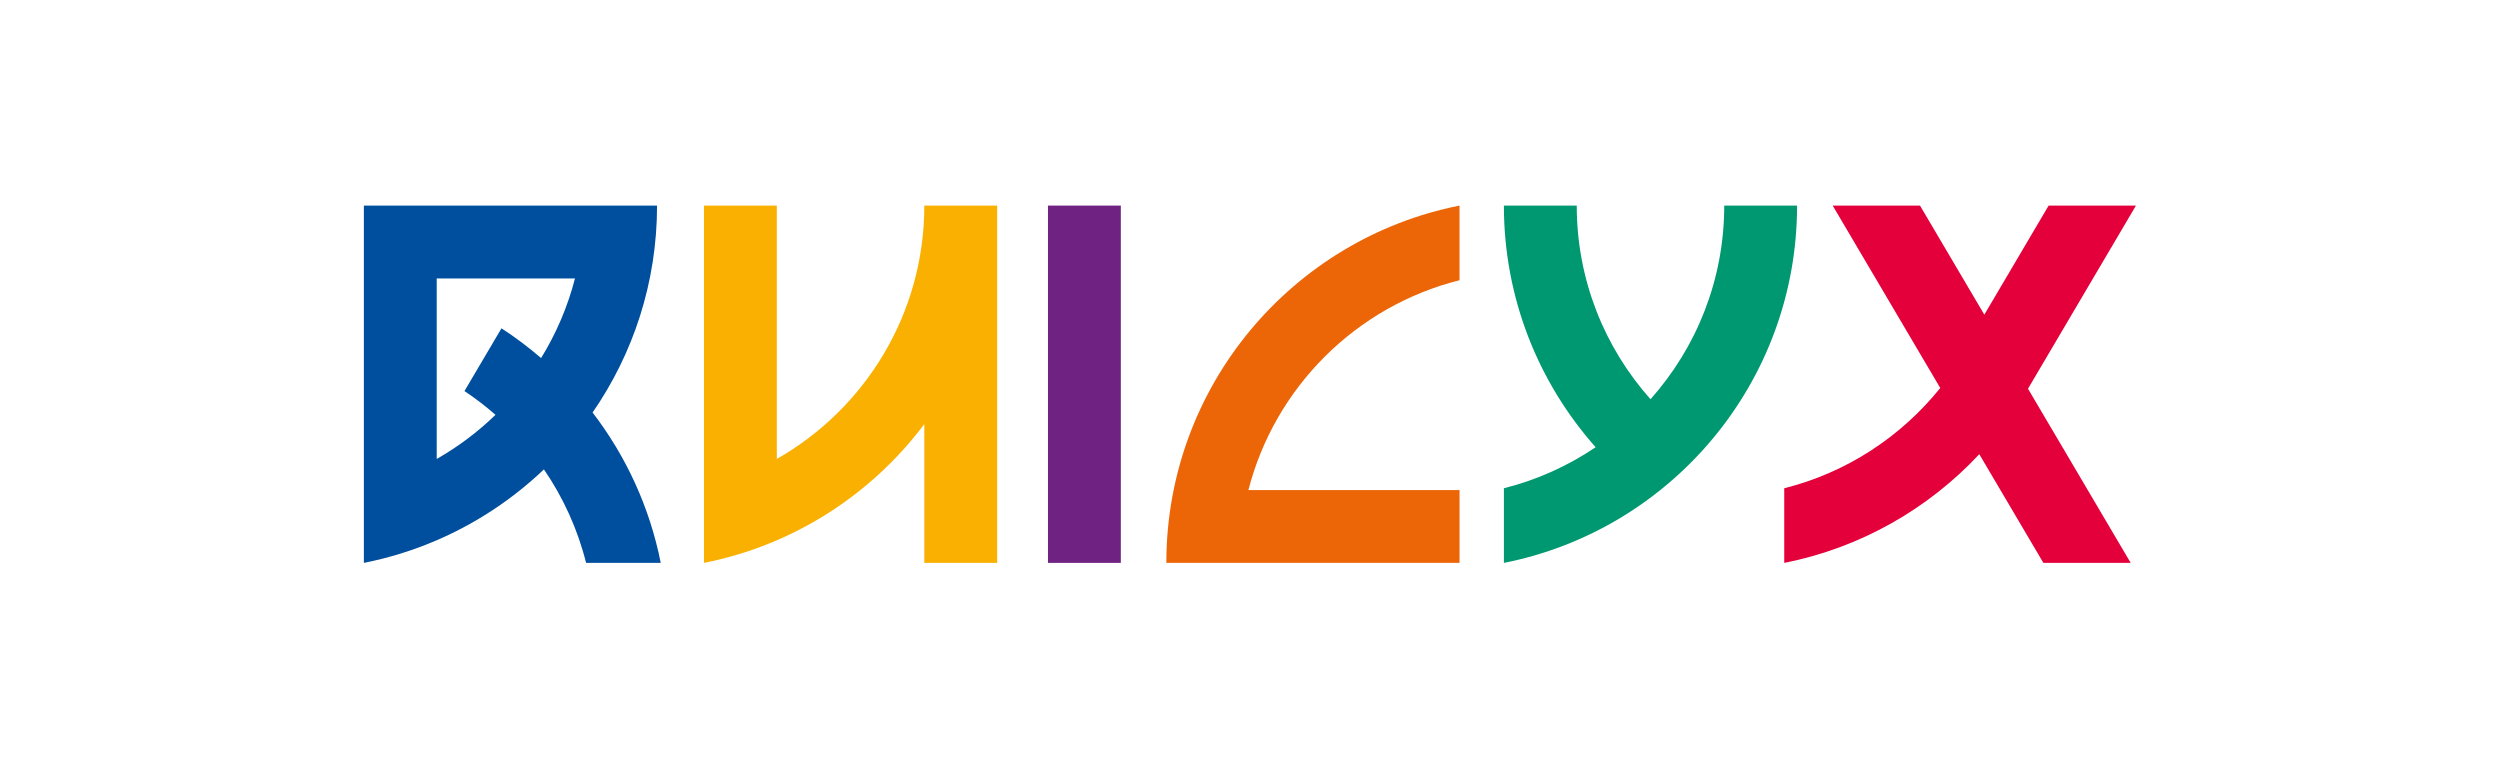
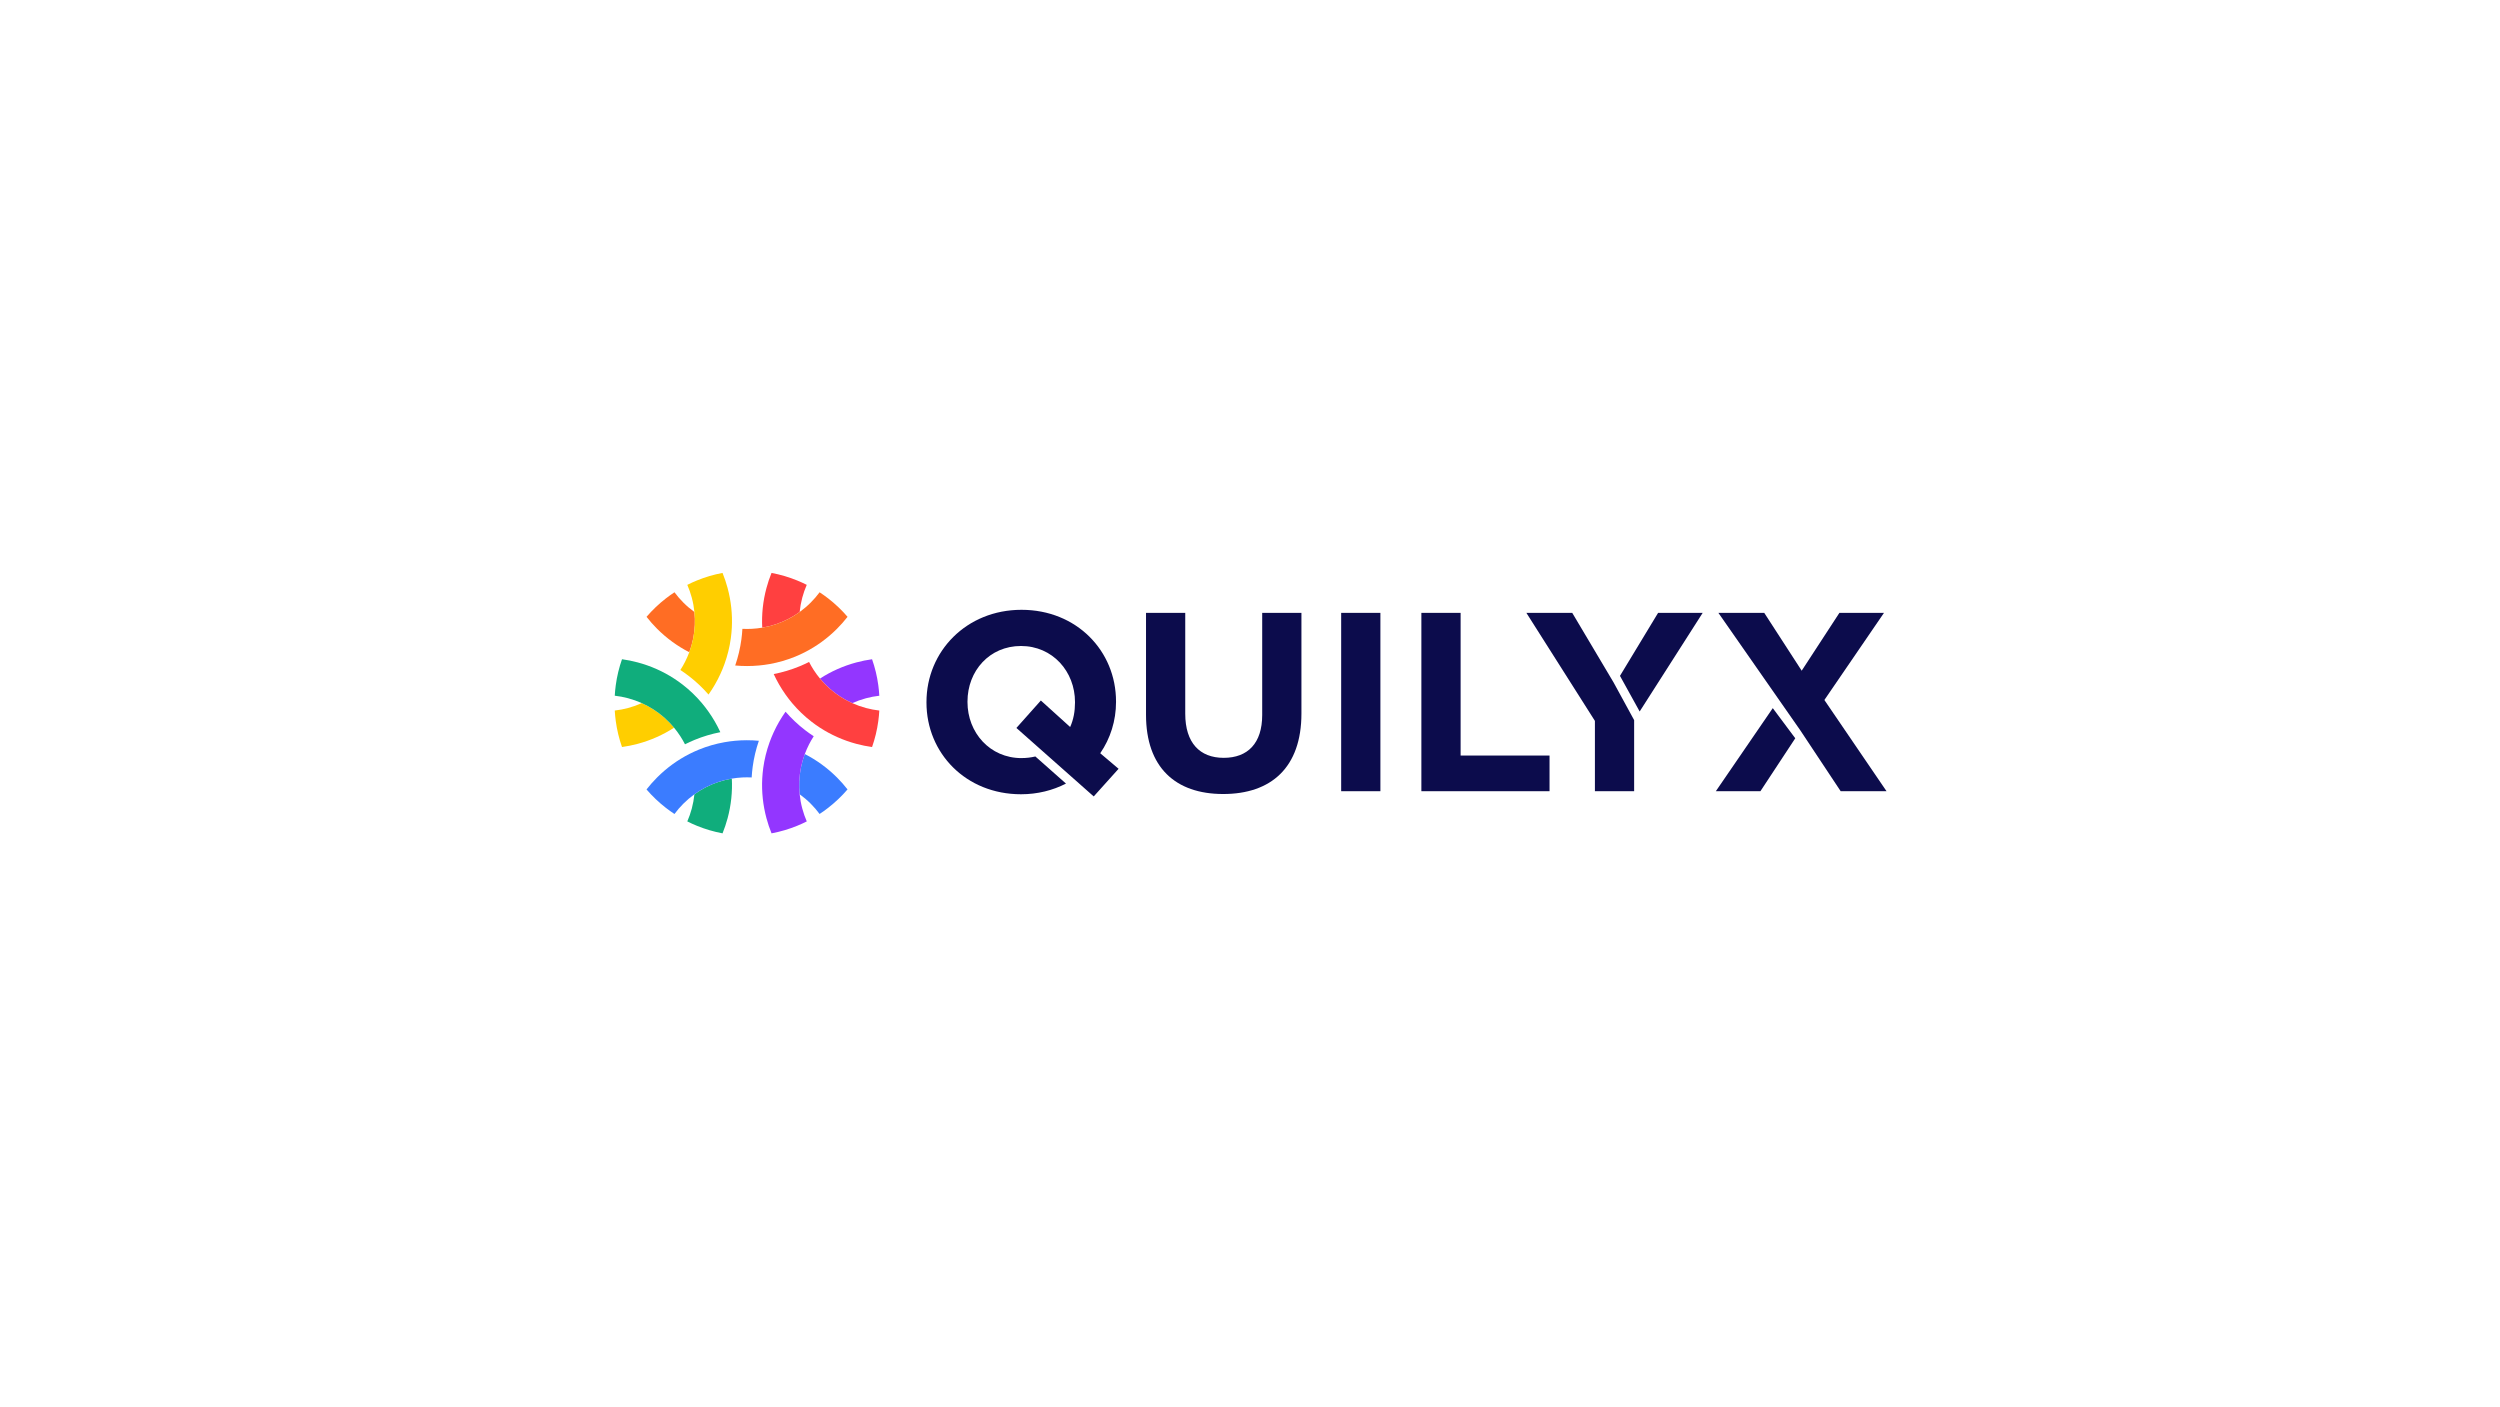
- <svg xmlns="http://www.w3.org/2000/svg" version="1.1" id="Laag_1" x="0px" y="0px" viewBox="0 0 394.399 121.342" style="enable-background:new 0 0 394.399 121.342;" xml:space="preserve">
-   <style type="text/css">
- 	.st0{fill:#702283;}
- 	.st1{fill:#EC6608;}
- 	.st2{fill:#1D1E1B;}
- 	.st3{fill:#E4003A;}
- 	.st4{fill:#F9B000;}
- 	.st5{fill:#009870;}
- 	.st6{fill:#004F9F;}
- </style>
-   <rect x="165.327" y="32.434" class="st0" width="11.493" height="56.367" />
-   <path class="st1" d="M196.948,77.308c4.183-16.247,17.021-29.017,33.308-33.098V32.434  c-26.37,5.216-46.254,28.468-46.254,56.367h46.255V77.308H196.948z" />
-   <polygon class="st2" points="122.553,85.235 122.553,85.231 122.546,85.235 " />
-   <path class="st3" d="M336.967,32.433h-13.774l-10.147,17.208l-10.148-17.208l-13.774,0.001l16.969,28.775  c-6.177,7.68-14.755,13.347-24.612,15.817v11.776c12.036-2.381,22.715-8.523,30.772-17.147  l10.111,17.146h13.774l-16.203-27.476C320.073,61.089,336.967,32.433,336.967,32.433z" />
-   <path class="st4" d="M145.821,32.434v0h-0.001c0,17.13-9.375,32.062-23.269,39.97V32.434h-11.492  l-0,56.367c0,0,0-0,0-0v0c0-0,0.001-0,0.001-0  c14.142-2.797,26.416-10.784,34.76-21.891v21.891h11.493V32.434H145.821z" />
-   <path class="st5" d="M272.015,32.434c0,11.73-4.4,22.426-11.631,30.548  c-7.235-8.119-11.637-18.815-11.638-30.547h-11.492c0,14.629,5.471,27.976,14.474,38.118  c-4.354,2.939-9.233,5.16-14.475,6.473v11.776c26.369-5.216,46.253-28.467,46.253-56.367H272.015z" />
-   <path class="st6" d="M92.462,88.801h11.776c-1.74-8.798-5.492-16.868-10.753-23.721  c6.413-9.271,10.171-20.519,10.171-32.646H57.404l-0,56.367c3.994-0.79,7.837-1.996,11.487-3.567  h0.006v-0.003c6.3-2.712,12.016-6.519,16.912-11.18C88.841,78.474,91.121,83.451,92.462,88.801z   M68.896,43.926h21.813c-1.157,4.491-2.977,8.714-5.346,12.563c-1.973-1.7-4.059-3.271-6.251-4.695  l-5.839,9.901c1.717,1.141,3.352,2.395,4.897,3.75c-2.777,2.689-5.89,5.033-9.274,6.959V43.926z" />
+ <svg xmlns="http://www.w3.org/2000/svg" id="Laag_1" viewBox="0 0 1920 1080">
+   <defs>
+     <style>.cls-1{fill:#10ad7c;}.cls-1,.cls-2,.cls-3,.cls-4,.cls-5,.cls-6,.cls-7{stroke-width:0px;}.cls-2{fill:#9336ff;}.cls-3{fill:#ff4040;}.cls-4{fill:#ff6d24;}.cls-5{fill:#ffce00;}.cls-6{fill:#0c0c4c;}.cls-7{fill:#3b7cff;}</style>
+   </defs>
+   <path class="cls-7" d="M642.79,597.1c-7.37-7.36-15.7-13.4-24.71-18.01-2.51,6.75-3.93,13.8-4.24,20.94-.07,1.59-.08,3.19-.04,4.79.05,1.72.16,3.45.33,5.17,3,2.17,5.85,4.58,8.51,7.25,2.48,2.48,4.75,5.12,6.8,7.89,1.14-.75,2.26-1.51,3.36-2.3,1.11-.79,2.19-1.6,3.26-2.44,5.41-4.2,10.38-8.93,14.84-14.12-2.5-3.2-5.2-6.27-8.12-9.19Z" />
+   <path class="cls-1" d="M562.04,597.95c-7.1,1.2-13.92,3.5-20.25,6.8-1.42.74-2.81,1.53-4.17,2.36-1.47.9-2.91,1.86-4.31,2.88-.38,3.68-1.05,7.36-2.02,11-.91,3.39-2.06,6.68-3.44,9.85,1.21.61,2.43,1.2,3.67,1.77,1.23.56,2.48,1.1,3.74,1.61,6.26,2.56,12.83,4.51,19.65,5.79,1.53-3.77,2.83-7.65,3.9-11.64,2.7-10.06,3.76-20.3,3.24-30.41Z" />
+   <path class="cls-7" d="M573.72,568.49c-3.05,0-6.08.14-9.09.42-1.39.13-2.78.29-4.16.47-1.37.18-2.73.39-4.08.64-6.75,1.2-13.31,3.1-19.61,5.67-1.26.51-2.5,1.06-3.74,1.62-1.24.57-2.46,1.16-3.68,1.78-9.01,4.6-17.35,10.64-24.71,18.01-2.92,2.92-5.62,5.99-8.12,9.19,4.46,5.19,9.43,9.92,14.84,14.12,1.07.83,2.16,1.65,3.26,2.44,1.1.79,2.23,1.55,3.36,2.3,2.05-2.77,4.32-5.41,6.8-7.89,2.67-2.67,5.52-5.08,8.51-7.25,1.41-1.01,2.84-1.97,4.31-2.88,1.36-.84,2.75-1.62,4.17-2.36,6.33-3.3,13.15-5.6,20.25-6.8,1.33-.22,2.67-.41,4.02-.56,1.36-.15,2.72-.26,4.09-.33,1.18-.06,2.37-.09,3.57-.09s2.38.03,3.57.09c.08-1.36.18-2.71.31-4.06.13-1.35.28-2.7.46-4.05.92-6.8,2.5-13.51,4.75-20.05-3-.28-6.03-.42-9.09-.42Z" />
+   <path class="cls-5" d="M501.68,544.73c-1.35-.86-2.72-1.67-4.13-2.43-1.51-.82-3.07-1.59-4.65-2.3-3.37,1.51-6.89,2.77-10.54,3.75-3.39.91-6.81,1.55-10.23,1.94.07,1.36.18,2.71.31,4.06.13,1.35.29,2.7.47,4.04.93,6.88,2.55,13.54,4.79,19.92,4.03-.56,8.05-1.37,12.04-2.44,10.06-2.7,19.46-6.89,27.95-12.4-4.59-5.55-9.98-10.3-16.01-14.14Z" />
+   <path class="cls-1" d="M549.05,554.24c-1.53-2.64-3.17-5.2-4.91-7.66-.81-1.14-1.64-2.26-2.49-3.37-.84-1.09-1.71-2.17-2.59-3.22-4.42-5.25-9.35-9.98-14.72-14.14-1.07-.83-2.17-1.64-3.27-2.43-1.11-.79-2.24-1.55-3.38-2.29-8.49-5.51-17.89-9.71-27.95-12.4-3.99-1.07-8.01-1.88-12.04-2.44-2.24,6.37-3.86,13.03-4.79,19.91-.18,1.34-.34,2.69-.47,4.04-.13,1.35-.23,2.7-.31,4.06,3.42.39,6.84,1.04,10.23,1.94,3.64.98,7.16,2.23,10.54,3.75,1.58.71,3.13,1.48,4.65,2.3,1.41.76,2.79,1.57,4.13,2.43,6.03,3.83,11.42,8.59,16.01,14.14.86,1.04,1.69,2.11,2.49,3.2.81,1.1,1.59,2.23,2.33,3.38.64,1,1.26,2.01,1.86,3.04.6,1.03,1.16,2.08,1.7,3.13,1.21-.61,2.44-1.19,3.67-1.76,1.24-.57,2.48-1.11,3.74-1.63,6.35-2.61,12.95-4.59,19.74-5.91-1.26-2.74-2.65-5.43-4.18-8.08Z" />
+   <path class="cls-4" d="M533.31,470.01c-3-2.17-5.85-4.58-8.51-7.25-2.48-2.48-4.75-5.12-6.8-7.89-1.14.75-2.26,1.51-3.36,2.3-1.11.79-2.19,1.6-3.26,2.43-5.41,4.2-10.38,8.93-14.84,14.12,2.5,3.2,5.2,6.27,8.12,9.19,7.37,7.36,15.7,13.4,24.71,18.01,2.51-6.75,3.93-13.8,4.24-20.94.07-1.59.08-3.19.04-4.79-.05-1.72-.16-3.45-.33-5.17Z" />
+   <path class="cls-5" d="M558.81,451.64c-1.07-3.99-2.37-7.87-3.9-11.64-6.81,1.27-13.38,3.23-19.65,5.79-1.26.51-2.51,1.05-3.74,1.61-1.24.56-2.46,1.15-3.67,1.77,1.38,3.16,2.53,6.45,3.44,9.85.98,3.64,1.65,7.32,2.02,11,.18,1.72.29,3.45.33,5.17.04,1.6.03,3.2-.04,4.79-.31,7.14-1.73,14.19-4.24,20.94-.47,1.26-.98,2.52-1.53,3.76-.55,1.25-1.13,2.49-1.76,3.71-.54,1.05-1.11,2.1-1.7,3.13-.6,1.03-1.22,2.05-1.86,3.04,1.14.74,2.25,1.51,3.36,2.3,1.11.79,2.2,1.59,3.28,2.42,5.43,4.19,10.45,8.92,14.99,14.14,1.74-2.46,3.38-5.01,4.91-7.66,1.53-2.64,2.92-5.34,4.18-8.08.59-1.27,1.14-2.55,1.67-3.84.52-1.28,1.02-2.56,1.49-3.85,2.33-6.45,3.97-13.08,4.89-19.82.18-1.35.34-2.7.46-4.05.13-1.36.23-2.71.3-4.07.52-10.11-.54-20.35-3.24-30.41Z" />
+   <path class="cls-3" d="M615.92,447.4c-1.23-.56-2.48-1.1-3.74-1.61-6.26-2.56-12.83-4.51-19.65-5.79-1.53,3.77-2.83,7.65-3.9,11.64-2.7,10.06-3.76,20.3-3.24,30.41,7.1-1.2,13.92-3.49,20.25-6.8,1.42-.74,2.81-1.53,4.17-2.36,1.47-.9,2.91-1.86,4.31-2.88.38-3.68,1.05-7.35,2.02-11,.91-3.4,2.06-6.68,3.44-9.85-1.21-.61-2.43-1.2-3.67-1.77Z" />
+   <path class="cls-4" d="M636.07,459.6c-1.07-.83-2.16-1.64-3.26-2.43-1.1-.79-2.23-1.55-3.36-2.3-2.05,2.77-4.32,5.41-6.8,7.89-2.67,2.67-5.51,5.08-8.51,7.25-1.41,1.02-2.84,1.97-4.31,2.88-1.36.84-2.75,1.63-4.17,2.36-6.33,3.3-13.15,5.6-20.25,6.8-1.33.22-2.67.41-4.02.56-1.36.15-2.72.26-4.09.33-1.18.06-2.37.09-3.57.09s-2.38-.03-3.57-.09c-.08,1.36-.18,2.71-.31,4.06-.13,1.35-.28,2.7-.46,4.05-.92,6.8-2.5,13.51-4.75,20.05,3,.28,6.03.42,9.09.42s6.08-.14,9.09-.42c1.39-.13,2.78-.29,4.16-.47,1.37-.18,2.73-.39,4.08-.64,6.75-1.2,13.31-3.11,19.61-5.67,1.26-.51,2.5-1.06,3.74-1.62,1.24-.57,2.46-1.16,3.68-1.78,9.01-4.6,17.35-10.64,24.71-18.01,2.92-2.92,5.62-5.99,8.12-9.19-4.46-5.19-9.43-9.92-14.84-14.12Z" />
+   <path class="cls-2" d="M675,530.25c-.13-1.36-.29-2.7-.47-4.04-.93-6.88-2.55-13.54-4.79-19.91-4.03.56-8.05,1.37-12.04,2.44-10.06,2.7-19.46,6.89-27.95,12.4,4.59,5.55,9.98,10.3,16.01,14.14,1.35.86,2.72,1.67,4.13,2.43,1.52.82,3.07,1.59,4.65,2.3,3.38-1.51,6.89-2.77,10.54-3.75,3.39-.91,6.81-1.55,10.23-1.94-.08-1.36-.18-2.72-.31-4.07Z" />
+   <path class="cls-2" d="M621.57,563.15c-1.11-.79-2.2-1.59-3.28-2.42-5.43-4.19-10.45-8.92-14.99-14.14-1.74,2.46-3.38,5.02-4.91,7.66-1.53,2.64-2.92,5.34-4.18,8.08-.59,1.27-1.14,2.55-1.67,3.84-.52,1.28-1.02,2.56-1.49,3.85-2.33,6.45-3.97,13.08-4.89,19.82-.18,1.35-.34,2.7-.46,4.05-.13,1.36-.23,2.71-.3,4.07-.52,10.11.54,20.35,3.24,30.41,1.07,3.99,2.37,7.87,3.9,11.64,6.81-1.27,13.38-3.23,19.65-5.79,1.26-.51,2.51-1.05,3.74-1.61,1.24-.57,2.46-1.15,3.67-1.77-1.38-3.16-2.53-6.45-3.44-9.85-.98-3.64-1.65-7.32-2.02-11-.18-1.72-.29-3.45-.33-5.17-.04-1.6-.03-3.2.04-4.79.31-7.14,1.73-14.19,4.24-20.94.47-1.26.98-2.52,1.53-3.76.55-1.25,1.13-2.49,1.76-3.71.54-1.05,1.11-2.1,1.7-3.13.6-1.03,1.22-2.05,1.86-3.04-1.14-.74-2.25-1.51-3.36-2.3Z" />
+   <path class="cls-3" d="M665.07,543.75c-3.64-.98-7.16-2.23-10.54-3.75-1.58-.71-3.13-1.47-4.65-2.3-1.41-.76-2.79-1.57-4.13-2.43-6.03-3.83-11.42-8.59-16.01-14.14-.86-1.04-1.69-2.11-2.49-3.2-.81-1.1-1.59-2.22-2.33-3.38-.64-.99-1.26-2.01-1.86-3.04-.6-1.03-1.16-2.08-1.7-3.13-1.21.61-2.44,1.19-3.67,1.76-1.24.56-2.48,1.11-3.74,1.63-6.35,2.61-12.95,4.59-19.74,5.91,1.26,2.74,2.65,5.43,4.18,8.08,1.53,2.64,3.17,5.2,4.91,7.66.81,1.14,1.64,2.26,2.49,3.37.84,1.09,1.71,2.17,2.59,3.22,4.42,5.25,9.35,9.98,14.72,14.14,1.07.83,2.17,1.64,3.27,2.43,1.11.79,2.24,1.55,3.38,2.3,8.49,5.5,17.89,9.7,27.95,12.4,3.99,1.07,8.01,1.88,12.04,2.44,2.24-6.37,3.86-13.04,4.79-19.92.18-1.34.34-2.68.47-4.04.13-1.35.23-2.7.31-4.06-3.42-.39-6.84-1.04-10.23-1.94Z" />
+   <path class="cls-6" d="M880.14,548.95v-78.27h30.13v77.49c0,22.31,11.15,33.85,29.55,33.85s29.55-11.15,29.55-32.87v-78.47h30.13v77.29c0,41.48-23.28,61.83-60.07,61.83s-59.29-20.54-59.29-60.85Z" />
+   <path class="cls-6" d="M1030.02,470.68h30.13v136.97h-30.13v-136.97Z" />
+   <path class="cls-6" d="M1091.62,470.68h30.13v109.58h68.29v27.39h-98.42v-136.97Z" />
+   <path class="cls-6" d="M784.51,582.22c-24.26,0-41.48-19.57-41.48-43.05v-.39c0-23.48,16.83-42.66,41.09-42.66s41.48,19.57,41.48,43.05v.39c0,6.85-1.17,13.11-3.72,18.78l-22.5-20.35-18.78,21.08,59.38,52.59,19.09-21.23-14.09-11.94c7.83-11.35,12.13-25.05,12.13-39.33v-.39c0-38.94-30.33-70.44-72.59-70.44s-72.99,31.89-72.99,70.83v.39c0,38.94,30.33,70.44,72.59,70.44,12.64,0,24.34-2.96,34.55-8.2l-23.51-20.82c-3.34.8-6.9,1.23-10.65,1.23Z" />
+   <polygon class="cls-6" points="1317.76 607.65 1352 607.65 1378.76 567 1361.49 543.85 1317.76 607.65" />
+   <polygon class="cls-6" points="1413.64 607.65 1448.86 607.65 1401.12 537.6 1446.9 470.68 1412.66 470.68 1383.7 515.1 1354.94 470.68 1319.72 470.68 1382.71 561.01 1413.64 607.65" />
+   <polygon class="cls-6" points="1207.48 470.68 1172.25 470.68 1224.89 553.65 1224.89 607.65 1255.02 607.65 1255.02 553.06 1239.22 524.1 1207.48 470.68" />
+   <polygon class="cls-6" points="1307.66 470.68 1273.42 470.68 1244.14 519.07 1259.26 546.43 1307.66 470.68" />
</svg>
